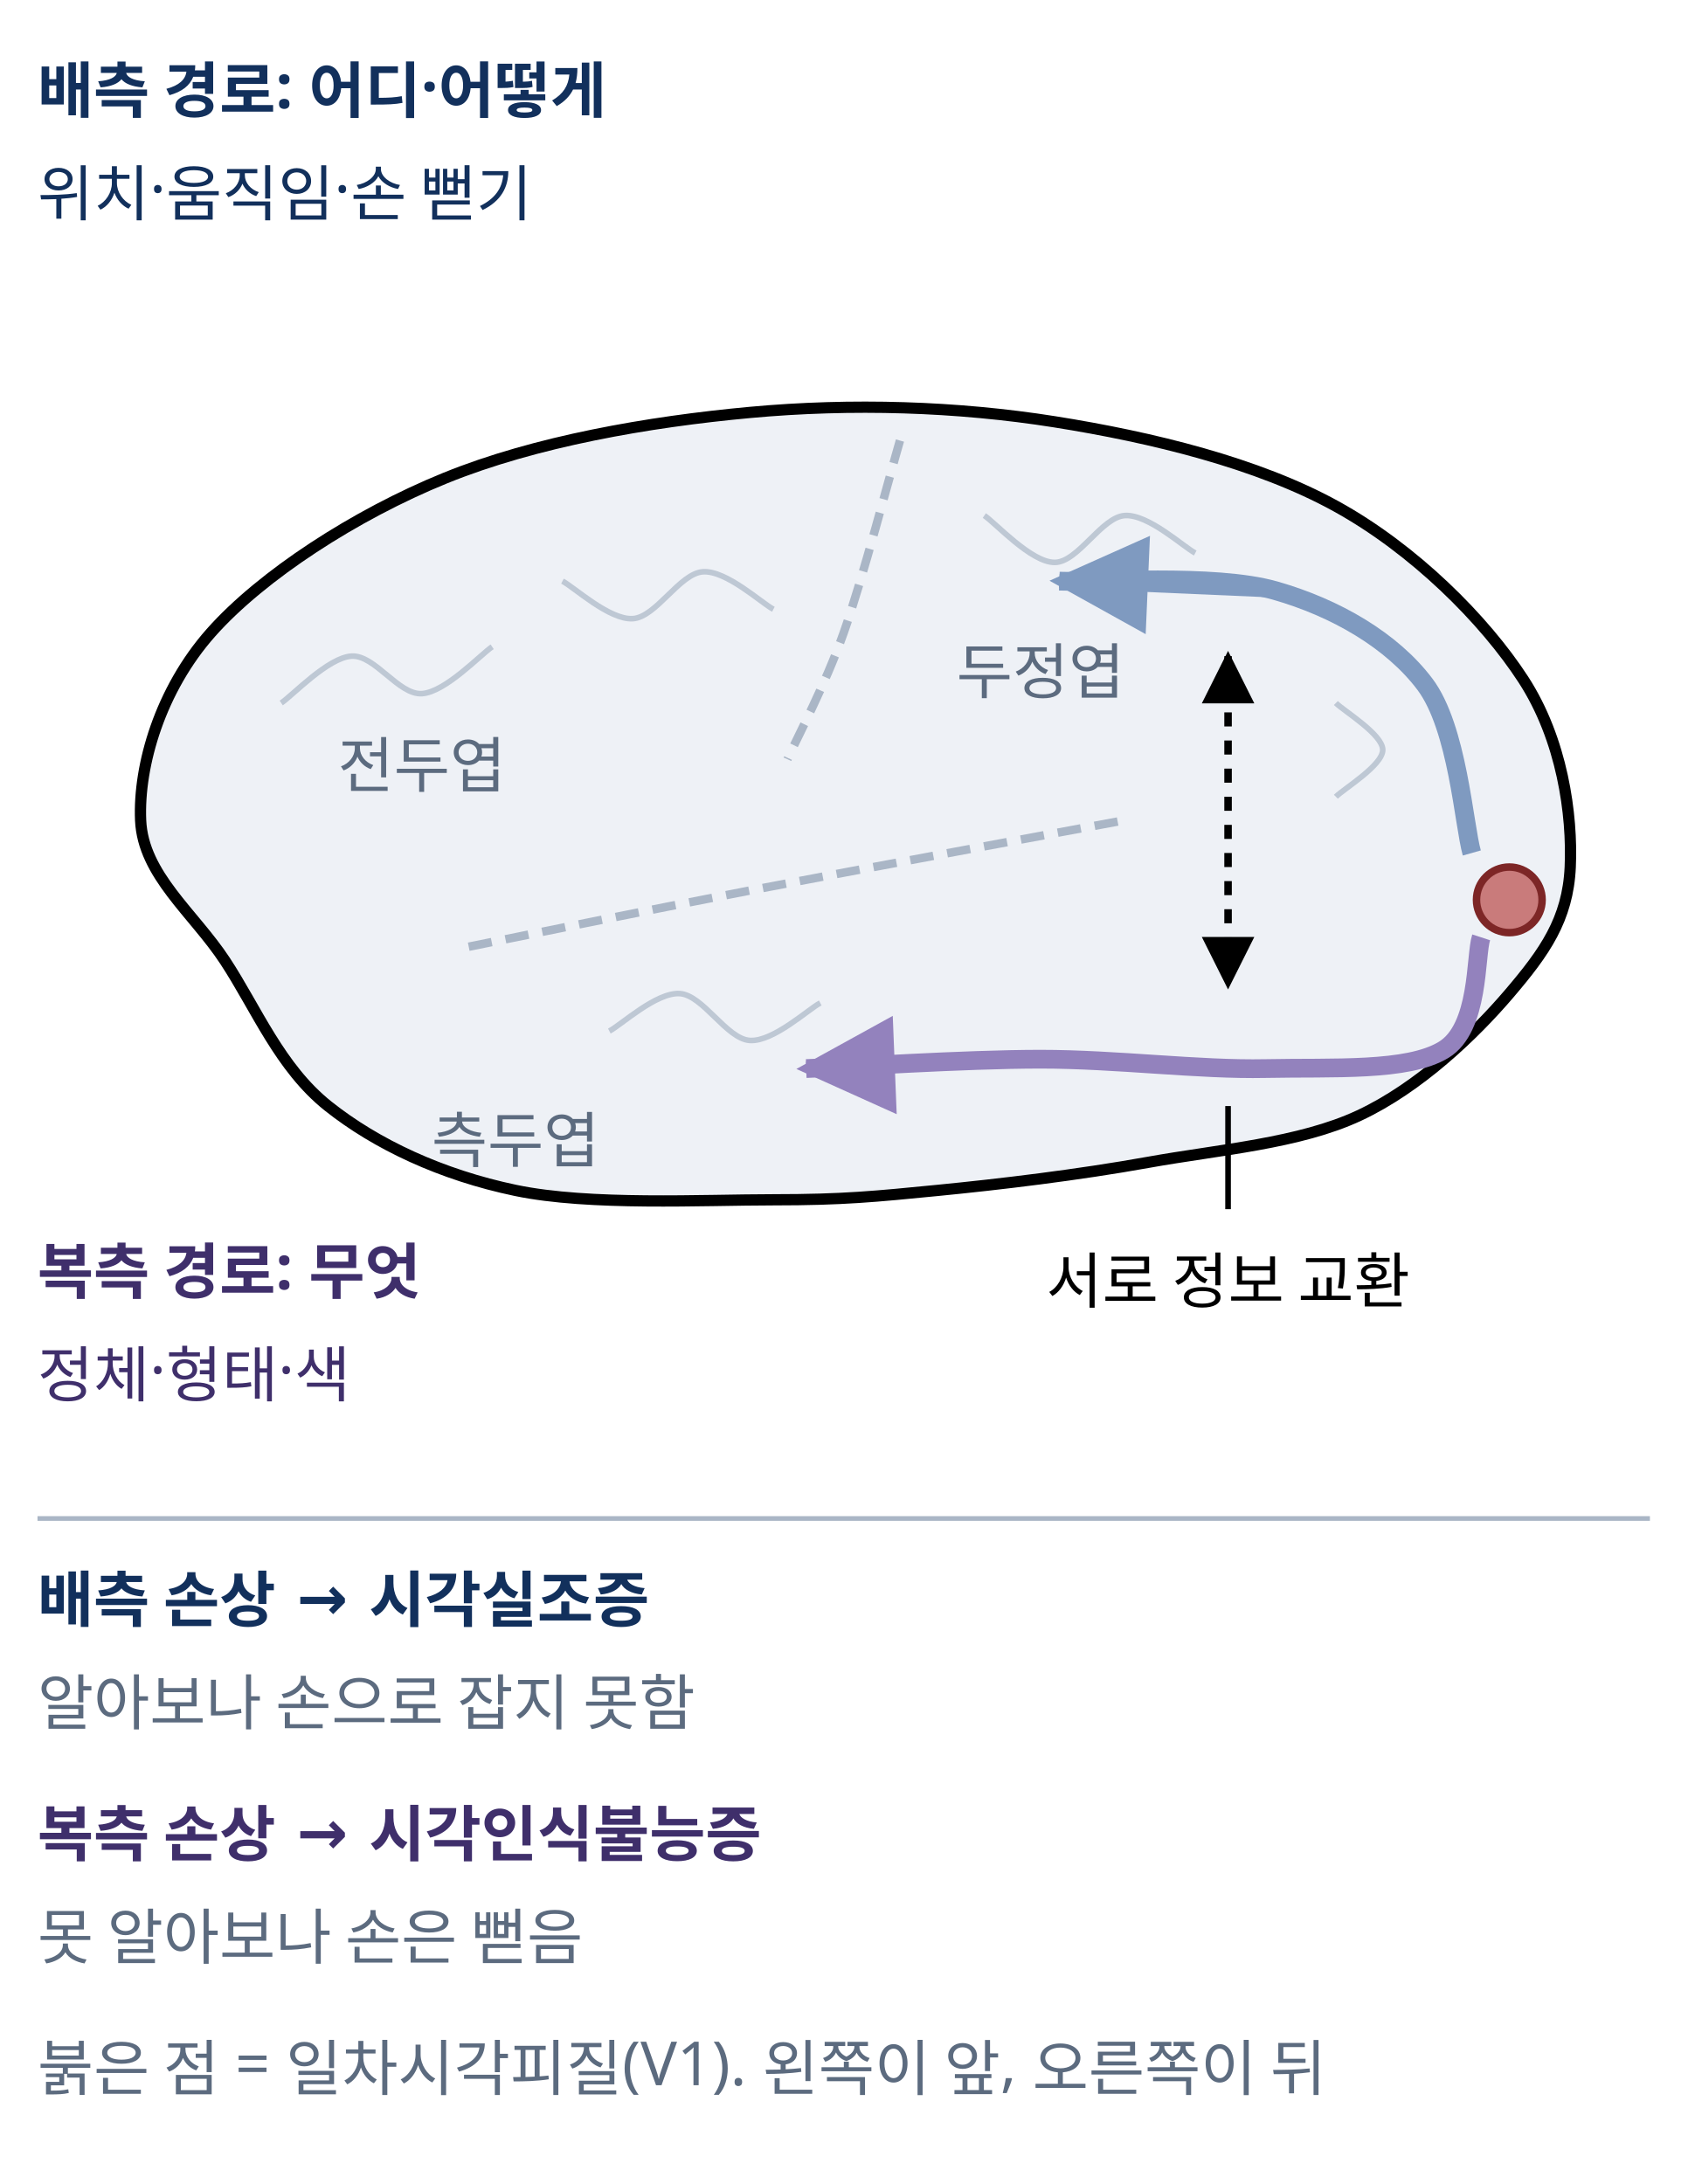
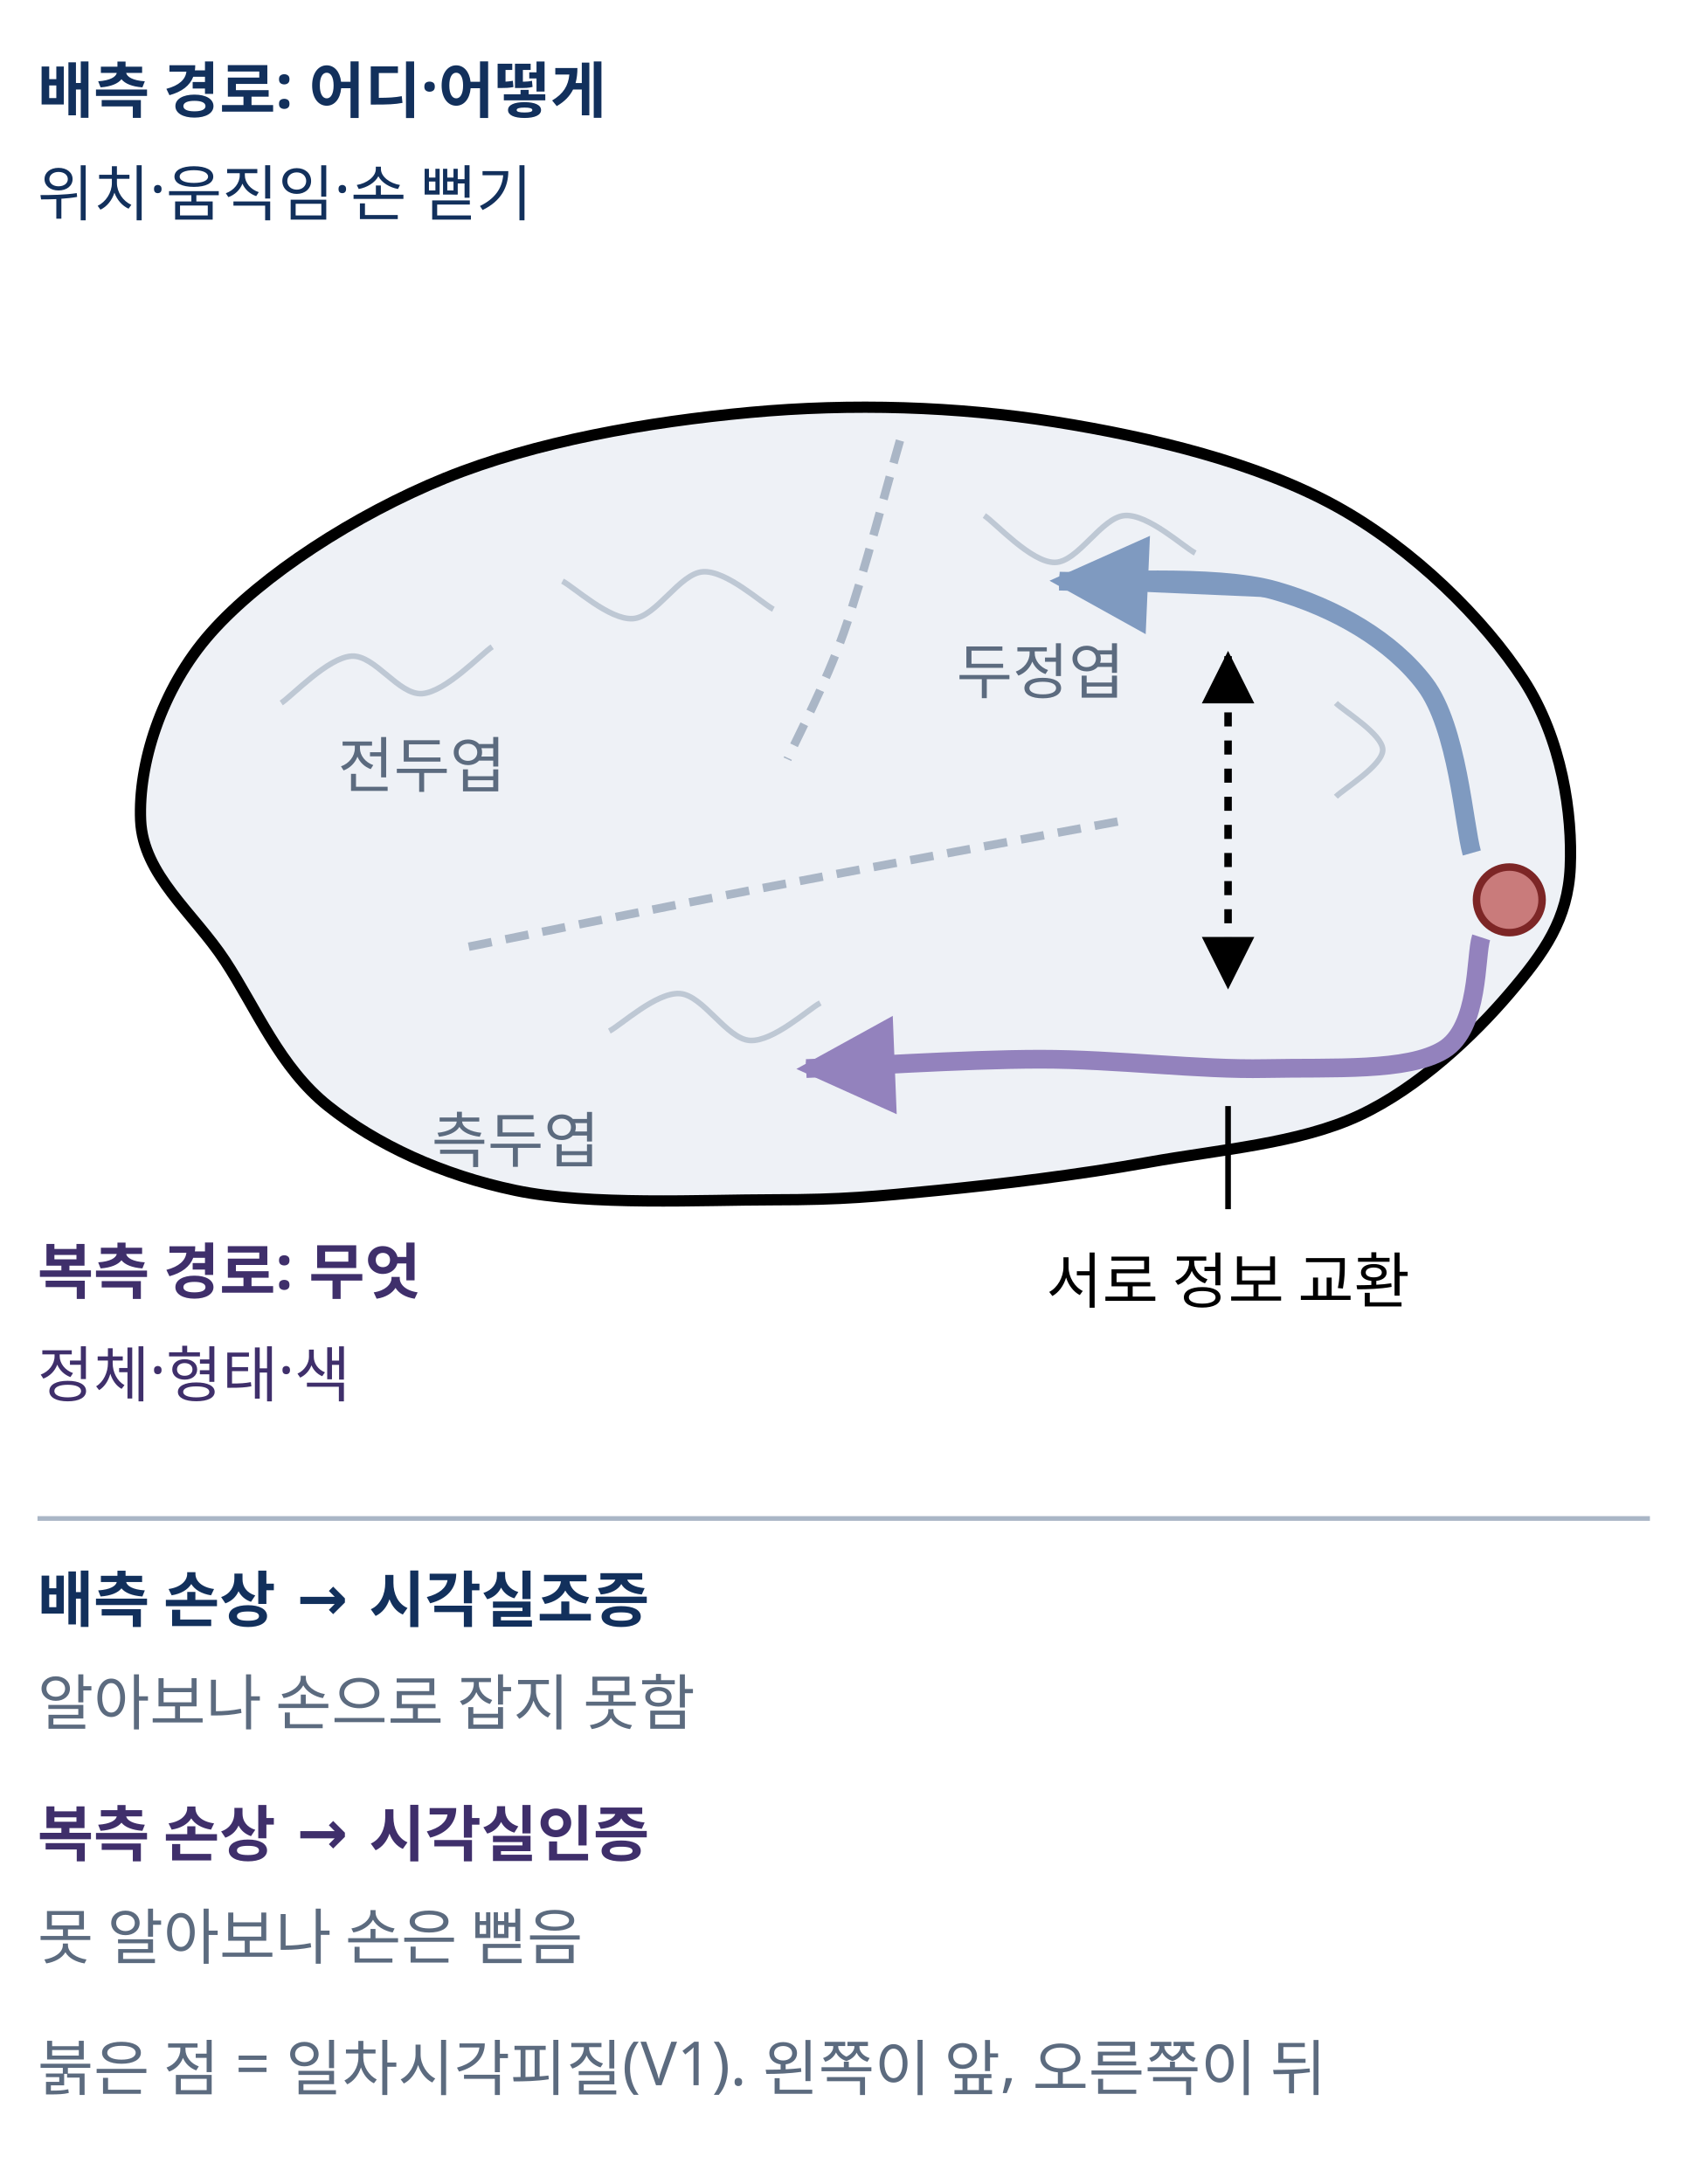
<svg xmlns="http://www.w3.org/2000/svg" class="si si-illus" viewBox="0 0 360 466" style="max-width:360px;color:var(--si-ink,var(--text,#1f2328))" role="img" aria-label="시각 두 경로: 배측 경로는 위로, 복측 경로는 아래로" font-family="'Pretendard','Noto Sans KR','Apple SD Gothic Neo',sans-serif" font-size="13" fill="currentColor">
  <defs>
    <marker id="dorsal-ventral-stream-ar" viewBox="0 0 10 10" refX="9" refY="5" markerWidth="7" markerHeight="7" orient="auto-start-reverse">
      <path d="M0,0L10,5L0,10z" style="fill:var(--si-blue-s,#7f9ac0)" />
    </marker>
    <marker id="dorsal-ventral-stream-ar-1" viewBox="0 0 10 10" refX="9" refY="5" markerWidth="7" markerHeight="7" orient="auto-start-reverse">
      <path d="M0,0L10,5L0,10z" style="fill:var(--si-violet-s,#9382bd)" />
    </marker>
    <marker id="dorsal-ventral-stream-ar-2" viewBox="0 0 10 10" refX="9" refY="5" markerWidth="7" markerHeight="7" orient="auto-start-reverse">
      <path d="M0,0L10,5L0,10z" style="fill:currentColor" />
    </marker>
  </defs>
  <path d="M30,175 C29.5,163.3 34.2,147.2 45,135 C55.8,122.8 75.8,109.8 95,102 C114.2,94.2 138.3,90 160,88 C181.7,86 204.2,86.7 225,90 C245.8,93.3 268.3,98.8 285,108 C301.7,117.2 316.7,132.2 325,145 C333.3,157.8 335.5,173.8 335,185 C334.5,196.2 329.5,203.2 322,212 C314.5,220.8 302.8,232 290,238 C277.2,244 260,245.3 245,248 C230,250.7 213.3,252.7 200,254 C186.7,255.3 180,256 165,256 C150,256 125.8,257.3 110,254 C94.2,250.7 80.3,244.2 70,236 C59.7,227.8 54.7,215.2 48,205 C41.3,194.8 30.5,186.7 30,175Z" style="stroke:currentColor;fill:var(--si-gray-f,#eef1f6)" stroke-width="2.4" />
  <path d="M100,202 C110,200 136.7,194.5 160,190 C183.3,185.5 226.7,177.5 240,175" style="stroke:var(--si-gray-s,#aab6c6);fill:none" stroke-width="1.8" stroke-dasharray="5 3" />
  <path d="M192,94 C190,100.8 184,123.7 180,135 C176,146.3 170,157.5 168,162" style="stroke:var(--si-gray-s,#aab6c6);fill:none" stroke-width="1.8" stroke-dasharray="5 3" />
  <path d="M60,150 C62.5,148.3 70,140.3 75,140 C80,139.7 85,148.3 90,148 C95,147.7 102.5,139.7 105,138" style="stroke:var(--si-gray-s,#aab6c6);fill:none" stroke-width="1.2" opacity="0.7" />
  <path d="M120,124 C122.5,125.3 130,132.3 135,132 C140,131.7 145,122.3 150,122 C155,121.7 162.5,128.7 165,130" style="stroke:var(--si-gray-s,#aab6c6);fill:none" stroke-width="1.2" opacity="0.7" />
  <path d="M210,110 C212.5,111.7 220,120 225,120 C230,120 235,110.3 240,110 C245,109.7 252.5,116.7 255,118" style="stroke:var(--si-gray-s,#aab6c6);fill:none" stroke-width="1.2" opacity="0.7" />
  <path d="M285,150 C286.7,151.7 295,156.7 295,160 C295,163.3 286.7,168.3 285,170" style="stroke:var(--si-gray-s,#aab6c6);fill:none" stroke-width="1.2" opacity="0.7" />
  <path d="M130,220 C132.5,218.7 140,211.7 145,212 C150,212.3 155,221.7 160,222 C165,222.3 172.5,215.3 175,214" style="stroke:var(--si-gray-s,#aab6c6);fill:none" stroke-width="1.2" opacity="0.7" />
  <text x="90" y="168" text-anchor="middle" style="fill:var(--si-general,#5c6b7f)">전두엽</text>
  <text x="222" y="148" text-anchor="middle" style="fill:var(--si-general,#5c6b7f)">두정엽</text>
  <text x="110" y="248" text-anchor="middle" style="fill:var(--si-general,#5c6b7f)">측두엽</text>
  <path d="M314,182 C312.3,176 311,155.3 304,146 C297,136.7 285,129.7 272,126 C259,122.3 233.7,124.3 226,124" style="stroke:var(--si-blue-s,#7f9ac0);fill:none" stroke-width="4" />
  <path d="M316,200 C314.7,204 315.7,219.3 308,224 C300.3,228.7 284.3,227.7 270,228 C255.7,228.3 238.3,226 222,226 C205.7,226 180.3,227.7 172,228" style="stroke:var(--si-violet-s,#9382bd);fill:none" stroke-width="4" />
  <line x1="272" y1="126" x2="226" y2="124" style="stroke:var(--si-blue-s,#7f9ac0);fill:none" stroke-width="3" marker-end="url(#dorsal-ventral-stream-ar)" />
  <line x1="222" y1="226" x2="172" y2="228" style="stroke:var(--si-violet-s,#9382bd);fill:none" stroke-width="3" marker-end="url(#dorsal-ventral-stream-ar-1)" />
  <circle cx="322" cy="192" r="7" style="stroke:var(--si-rose-t,#7d2626);fill:var(--si-rose-s,#c97b7b)" stroke-width="1.6" />
  <line x1="262" y1="140" x2="262" y2="210" style="stroke:currentColor;fill:none" stroke-width="1.6" stroke-dasharray="3 3" marker-end="url(#dorsal-ventral-stream-ar-2)" marker-start="url(#dorsal-ventral-stream-ar-2)" />
  <text x="8" y="24" font-weight="700" style="fill:var(--si-blue-t,#12305c)">배측 경로: 어디·어떻게</text>
  <text x="8" y="46" style="fill:var(--si-blue-t,#12305c)">위치·움직임·손 뻗기</text>
  <text x="8" y="276" font-weight="700" style="fill:var(--si-violet-t,#3f2f6b)">복측 경로: 무엇</text>
  <text x="8" y="298" style="fill:var(--si-violet-t,#3f2f6b)">정체·형태·색</text>
  <line x1="262" y1="236" x2="262" y2="258" style="stroke:currentColor;fill:none" stroke-width="1.2" />
  <text x="262" y="278" text-anchor="middle">서로 정보 교환</text>
  <line x1="8" y1="324" x2="352" y2="324" style="stroke:var(--si-gray-s,#aab6c6);fill:none" stroke-width="1" />
  <text x="8" y="346" font-weight="700" style="fill:var(--si-blue-t,#12305c)">배측 손상 → 시각실조증</text>
  <text x="8" y="368" style="fill:var(--si-general,#5c6b7f)">알아보나 손으로 잡지 못함</text>
-   <text x="8" y="396" font-weight="700" style="fill:var(--si-violet-t,#3f2f6b)">복측 손상 → 시각인식불능증</text>
+   <text x="8" y="396" font-weight="700" style="fill:var(--si-violet-t,#3f2f6b)">복측 손상 → 시각실인증</text>
  <text x="8" y="418" style="fill:var(--si-general,#5c6b7f)">못 알아보나 손은 뻗음</text>
  <text x="8" y="446" style="fill:var(--si-general,#5c6b7f)">붉은 점 = 일차시각피질(V1). 왼쪽이 앞, 오른쪽이 뒤</text>
</svg>
